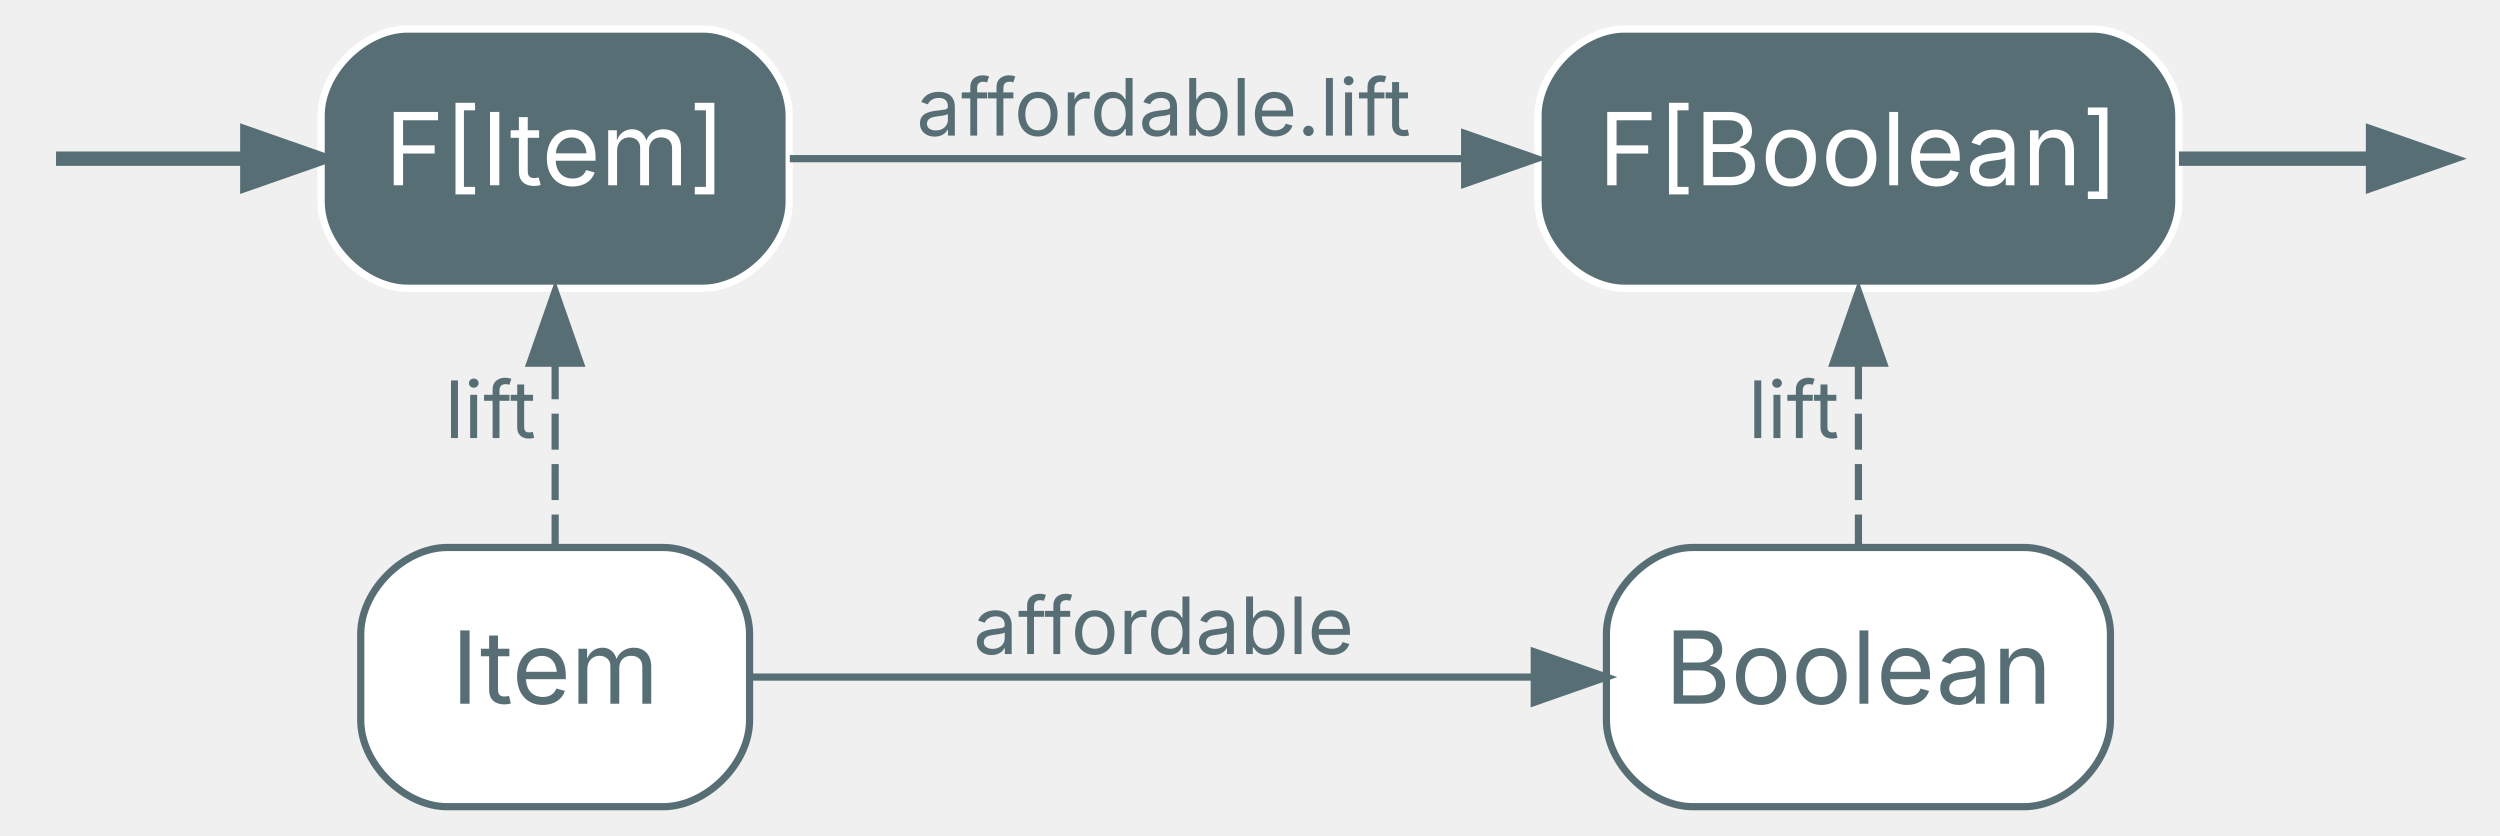
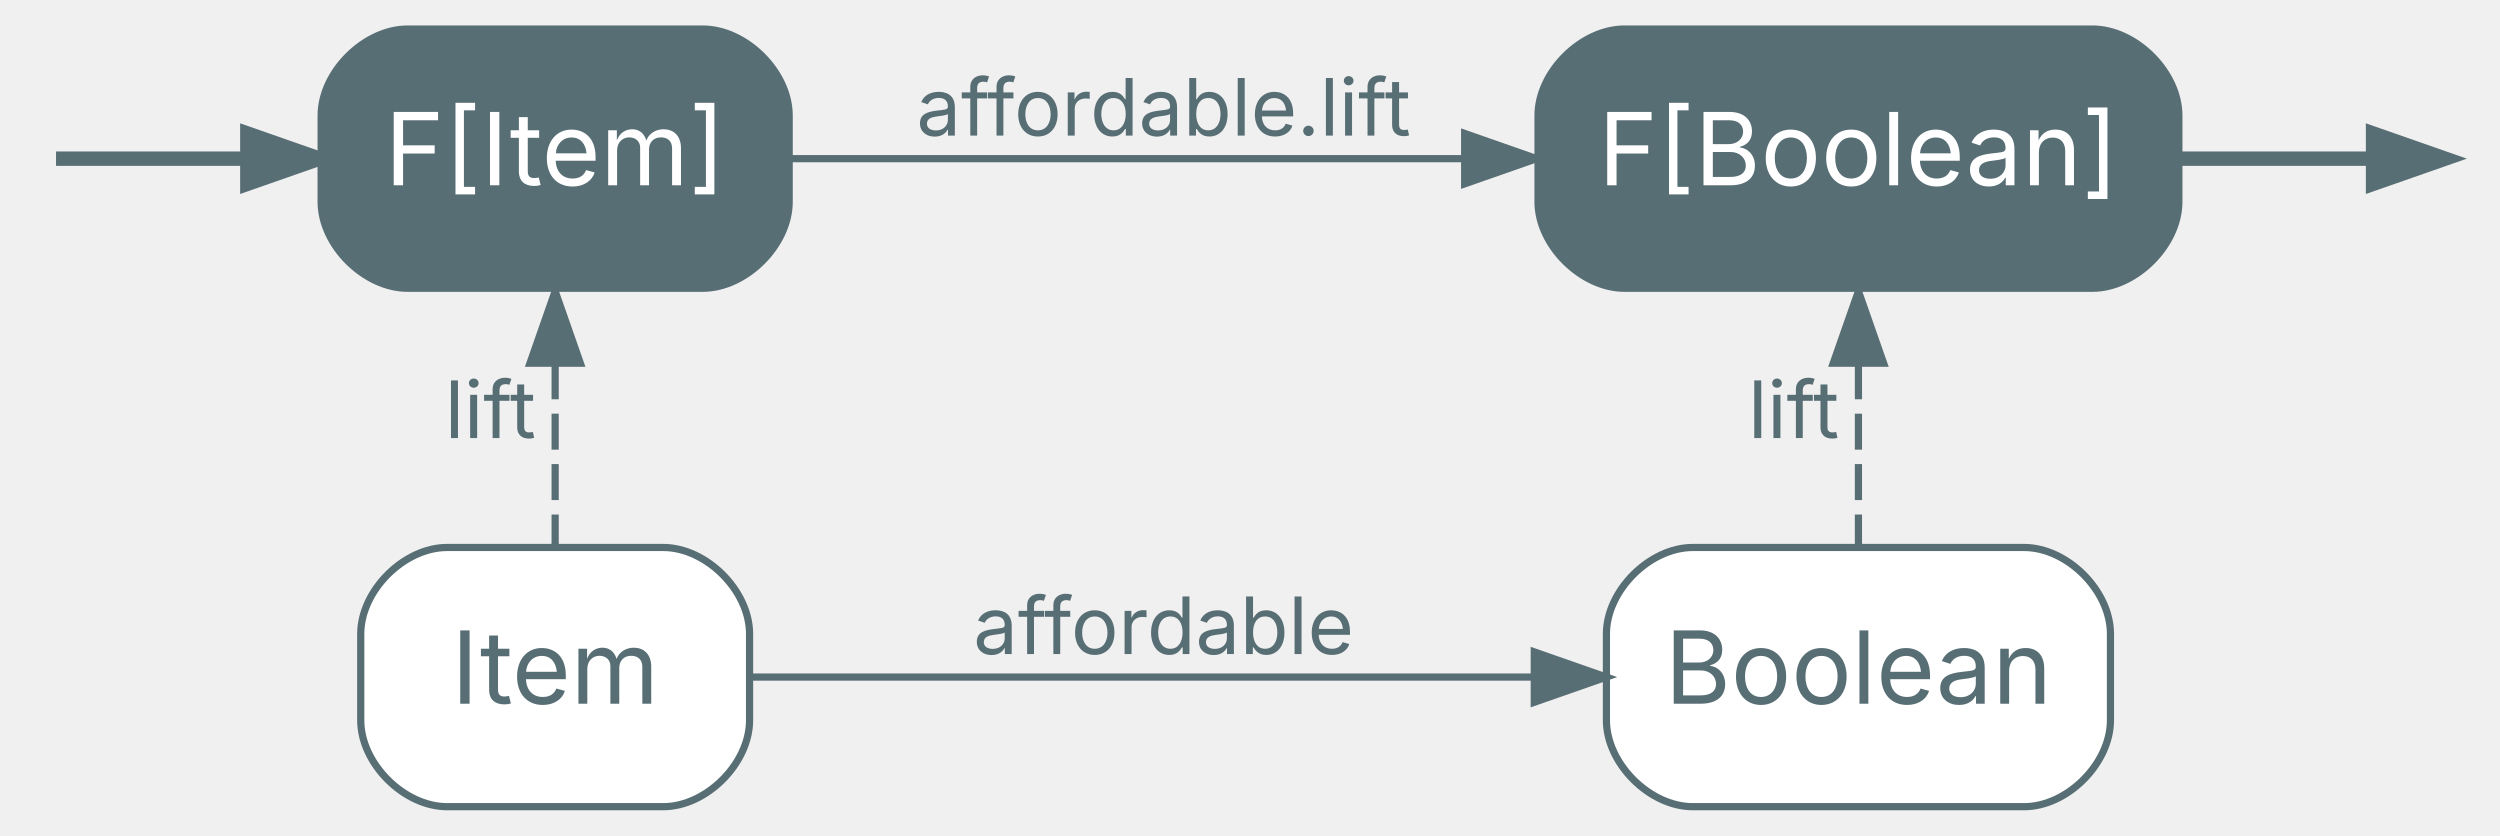
<svg xmlns="http://www.w3.org/2000/svg" width="347pt" height="116pt" viewBox="0.00 0.00 347.20 116.00">
  <g id="graph0" class="graph" transform="scale(1 1) rotate(0) translate(4 112)">
    <g id="node3" class="node start">
-       <path fill="#586e75" stroke="#ffffff" d="M93.6,-108C93.6,-108 52.6,-108 52.6,-108 46.6,-108 40.6,-102 40.6,-96 40.6,-96 40.6,-84 40.6,-84 40.6,-78 46.6,-72 52.6,-72 52.6,-72 93.6,-72 93.6,-72 99.6,-72 105.6,-78 105.6,-84 105.6,-84 105.6,-96 105.6,-96 105.6,-102 99.6,-108 93.6,-108" />
+       <path fill="#586e75" stroke="#586e75" d="M93.6,-108C93.6,-108 52.6,-108 52.6,-108 46.6,-108 40.6,-102 40.6,-96 40.6,-96 40.6,-84 40.6,-84 40.6,-78 46.6,-72 52.6,-72 52.6,-72 93.6,-72 93.6,-72 99.6,-72 105.6,-78 105.6,-84 105.6,-84 105.6,-96 105.6,-96 105.6,-102 99.6,-108 93.6,-108" />
      <text text-anchor="middle" x="73.1" y="-86.3" font-family="Inter,Arial" font-size="14.00" fill="#ffffff">F[Item]</text>
    </g>
    <g id="edge5" class="edge start">
      <path fill="none" stroke="#586e75" stroke-width="2" d="M3.78,-90C7.02,-90 17.87,-90 30,-90" />
      <polygon fill="#586e75" stroke="#586e75" stroke-width="2" points="30.35,-93.5 40.35,-90 30.35,-86.5 30.35,-93.5" />
    </g>
    <g id="node4" class="node goal">
-       <path fill="#586e75" stroke="#ffffff" d="M286.6,-108C286.6,-108 221.6,-108 221.6,-108 215.6,-108 209.6,-102 209.6,-96 209.6,-96 209.6,-84 209.6,-84 209.6,-78 215.6,-72 221.6,-72 221.6,-72 286.6,-72 286.6,-72 292.6,-72 298.6,-78 298.6,-84 298.6,-84 298.6,-96 298.6,-96 298.6,-102 292.6,-108 286.6,-108" />
+       <path fill="#586e75" stroke="#586e75" d="M286.6,-108C286.6,-108 221.6,-108 221.6,-108 215.6,-108 209.6,-102 209.6,-96 209.6,-96 209.6,-84 209.6,-84 209.6,-78 215.6,-72 221.6,-72 221.6,-72 286.6,-72 286.6,-72 292.6,-72 298.6,-78 298.6,-84 298.6,-84 298.6,-96 298.6,-96 298.6,-102 292.6,-108 286.6,-108" />
      <text text-anchor="middle" x="254.1" y="-86.3" font-family="Inter,Arial" font-size="14.00" fill="#ffffff">F[Boolean]</text>
    </g>
    <g id="edge4" class="edge">
      <path fill="none" stroke="#586e75" d="M105.69,-90C131.57,-90 168.77,-90 199.32,-90" />
      <polygon fill="#586e75" stroke="#586e75" points="199.41,-93.5 209.41,-90 199.41,-86.5 199.41,-93.5" />
      <text text-anchor="middle" x="157.6" y="-93.2" font-family="Inter,Arial" font-size="11.00" fill="#586e75">affordable.lift</text>
    </g>
    <g id="node5" class="node">
      <path fill="#ffffff" stroke="#586e75" d="M88.1,-36C88.1,-36 58.1,-36 58.1,-36 52.1,-36 46.1,-30 46.1,-24 46.1,-24 46.1,-12 46.1,-12 46.1,-6 52.1,0 58.1,0 58.1,0 88.1,0 88.1,0 94.1,0 100.1,-6 100.1,-12 100.1,-12 100.1,-24 100.1,-24 100.1,-30 94.1,-36 88.1,-36" />
      <text text-anchor="middle" x="73.1" y="-14.3" font-family="Inter,Arial" font-size="14.00" fill="#586e75">Item</text>
    </g>
    <g id="edge1" class="edge lift">
      <path fill="none" stroke="#586e75" stroke-dasharray="5,2" d="M73.1,-61.58C73.1,-53.03 73.1,-43.87 73.1,-36.17" />
      <polygon fill="#586e75" stroke="#586e75" points="69.6,-61.59 73.1,-71.59 76.6,-61.59 69.6,-61.59" />
      <text text-anchor="middle" x="64.1" y="-51.2" font-family="Inter,Arial" font-size="11.00" fill="#586e75">lift</text>
    </g>
    <g id="edge6" class="edge goal">
      <path fill="none" stroke="#586e75" stroke-width="2" d="M298.61,-90C308.65,-90 318.46,-90 325.56,-90" />
      <polygon fill="#586e75" stroke="#586e75" stroke-width="2" points="325.57,-93.5 335.57,-90 325.57,-86.5 325.57,-93.5" />
    </g>
    <g id="node6" class="node">
      <path fill="#ffffff" stroke="#586e75" d="M277.1,-36C277.1,-36 231.1,-36 231.1,-36 225.1,-36 219.1,-30 219.1,-24 219.1,-24 219.1,-12 219.1,-12 219.1,-6 225.1,0 231.1,0 231.1,0 277.1,0 277.1,0 283.1,0 289.1,-6 289.1,-12 289.1,-12 289.1,-24 289.1,-24 289.1,-30 283.1,-36 277.1,-36" />
      <text text-anchor="middle" x="254.1" y="-14.3" font-family="Inter,Arial" font-size="14.00" fill="#586e75">Boolean</text>
    </g>
    <g id="edge2" class="edge lift">
      <path fill="none" stroke="#586e75" stroke-dasharray="5,2" d="M254.1,-61.58C254.1,-53.03 254.1,-43.87 254.1,-36.17" />
      <polygon fill="#586e75" stroke="#586e75" points="250.6,-61.59 254.1,-71.59 257.6,-61.59 250.6,-61.59" />
      <text text-anchor="middle" x="245.1" y="-51.2" font-family="Inter,Arial" font-size="11.00" fill="#586e75">lift</text>
    </g>
    <g id="edge3" class="edge">
      <path fill="none" stroke="#586e75" d="M100.13,-18C128.6,-18 174.72,-18 208.89,-18" />
      <polygon fill="#586e75" stroke="#586e75" points="209.08,-21.5 219.08,-18 209.08,-14.5 209.08,-21.5" />
      <text text-anchor="middle" x="157.6" y="-21.2" font-family="Inter,Arial" font-size="11.00" fill="#586e75">affordable</text>
    </g>
  </g>
</svg>
